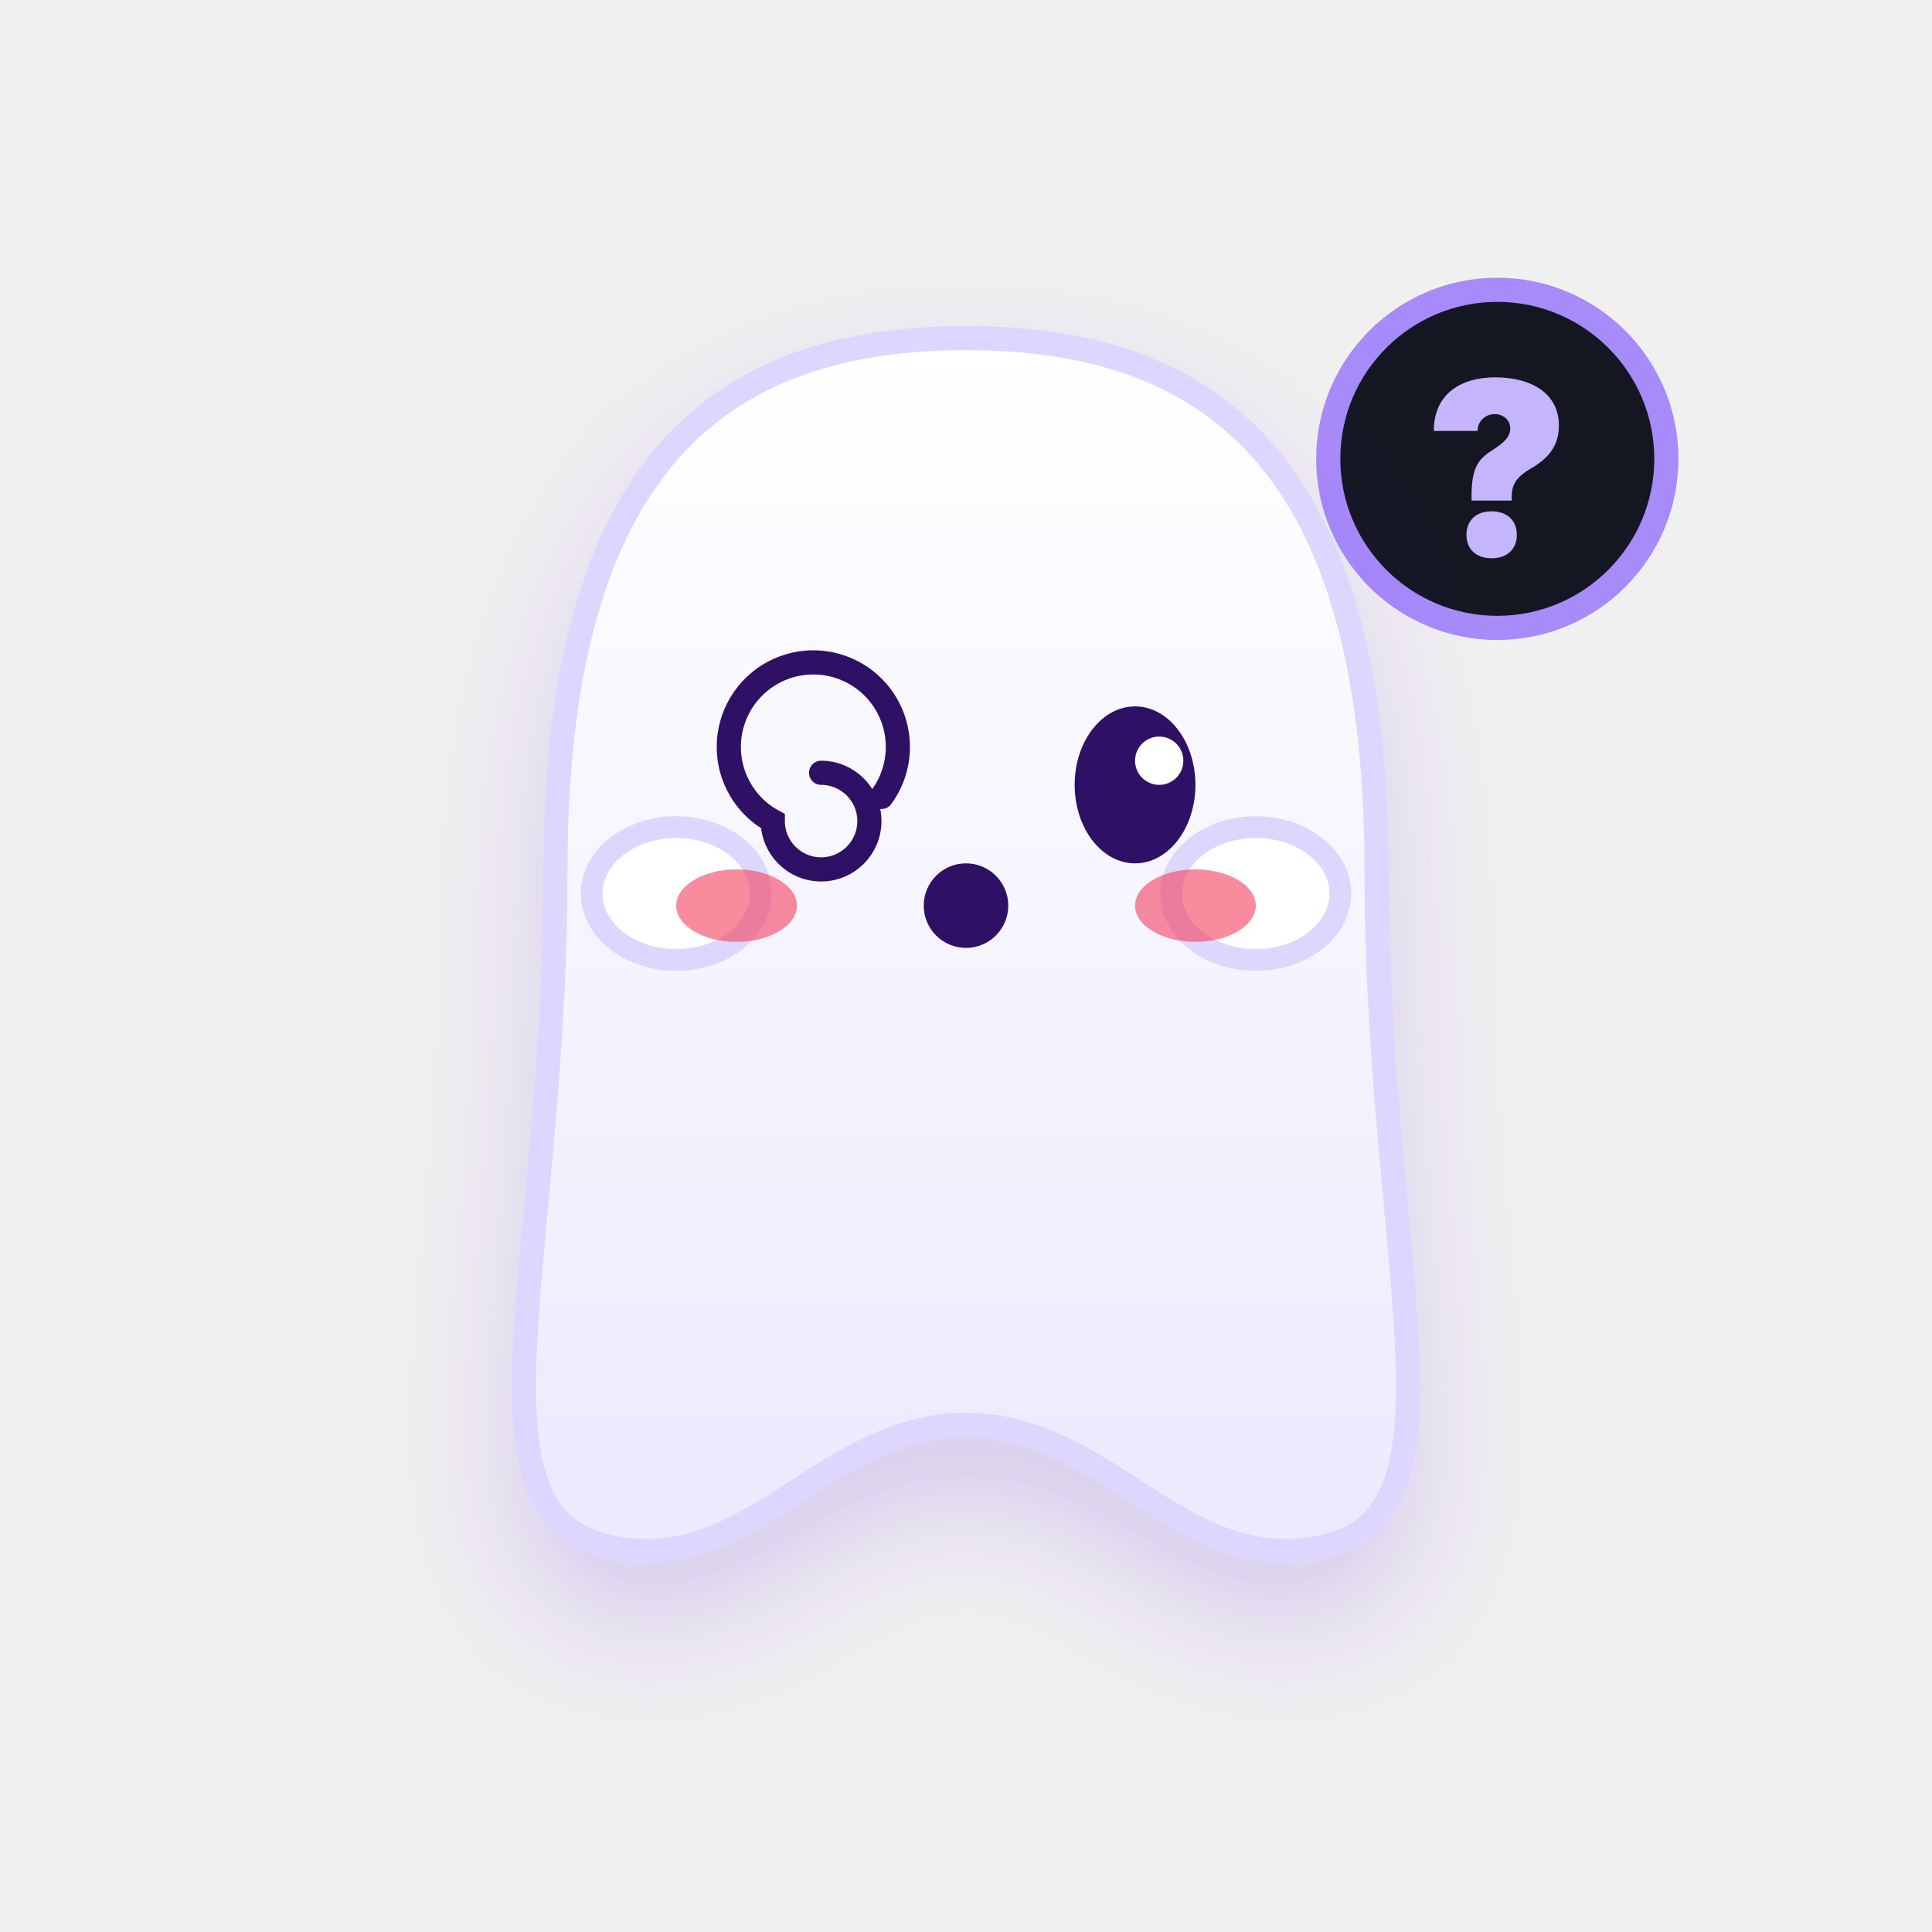
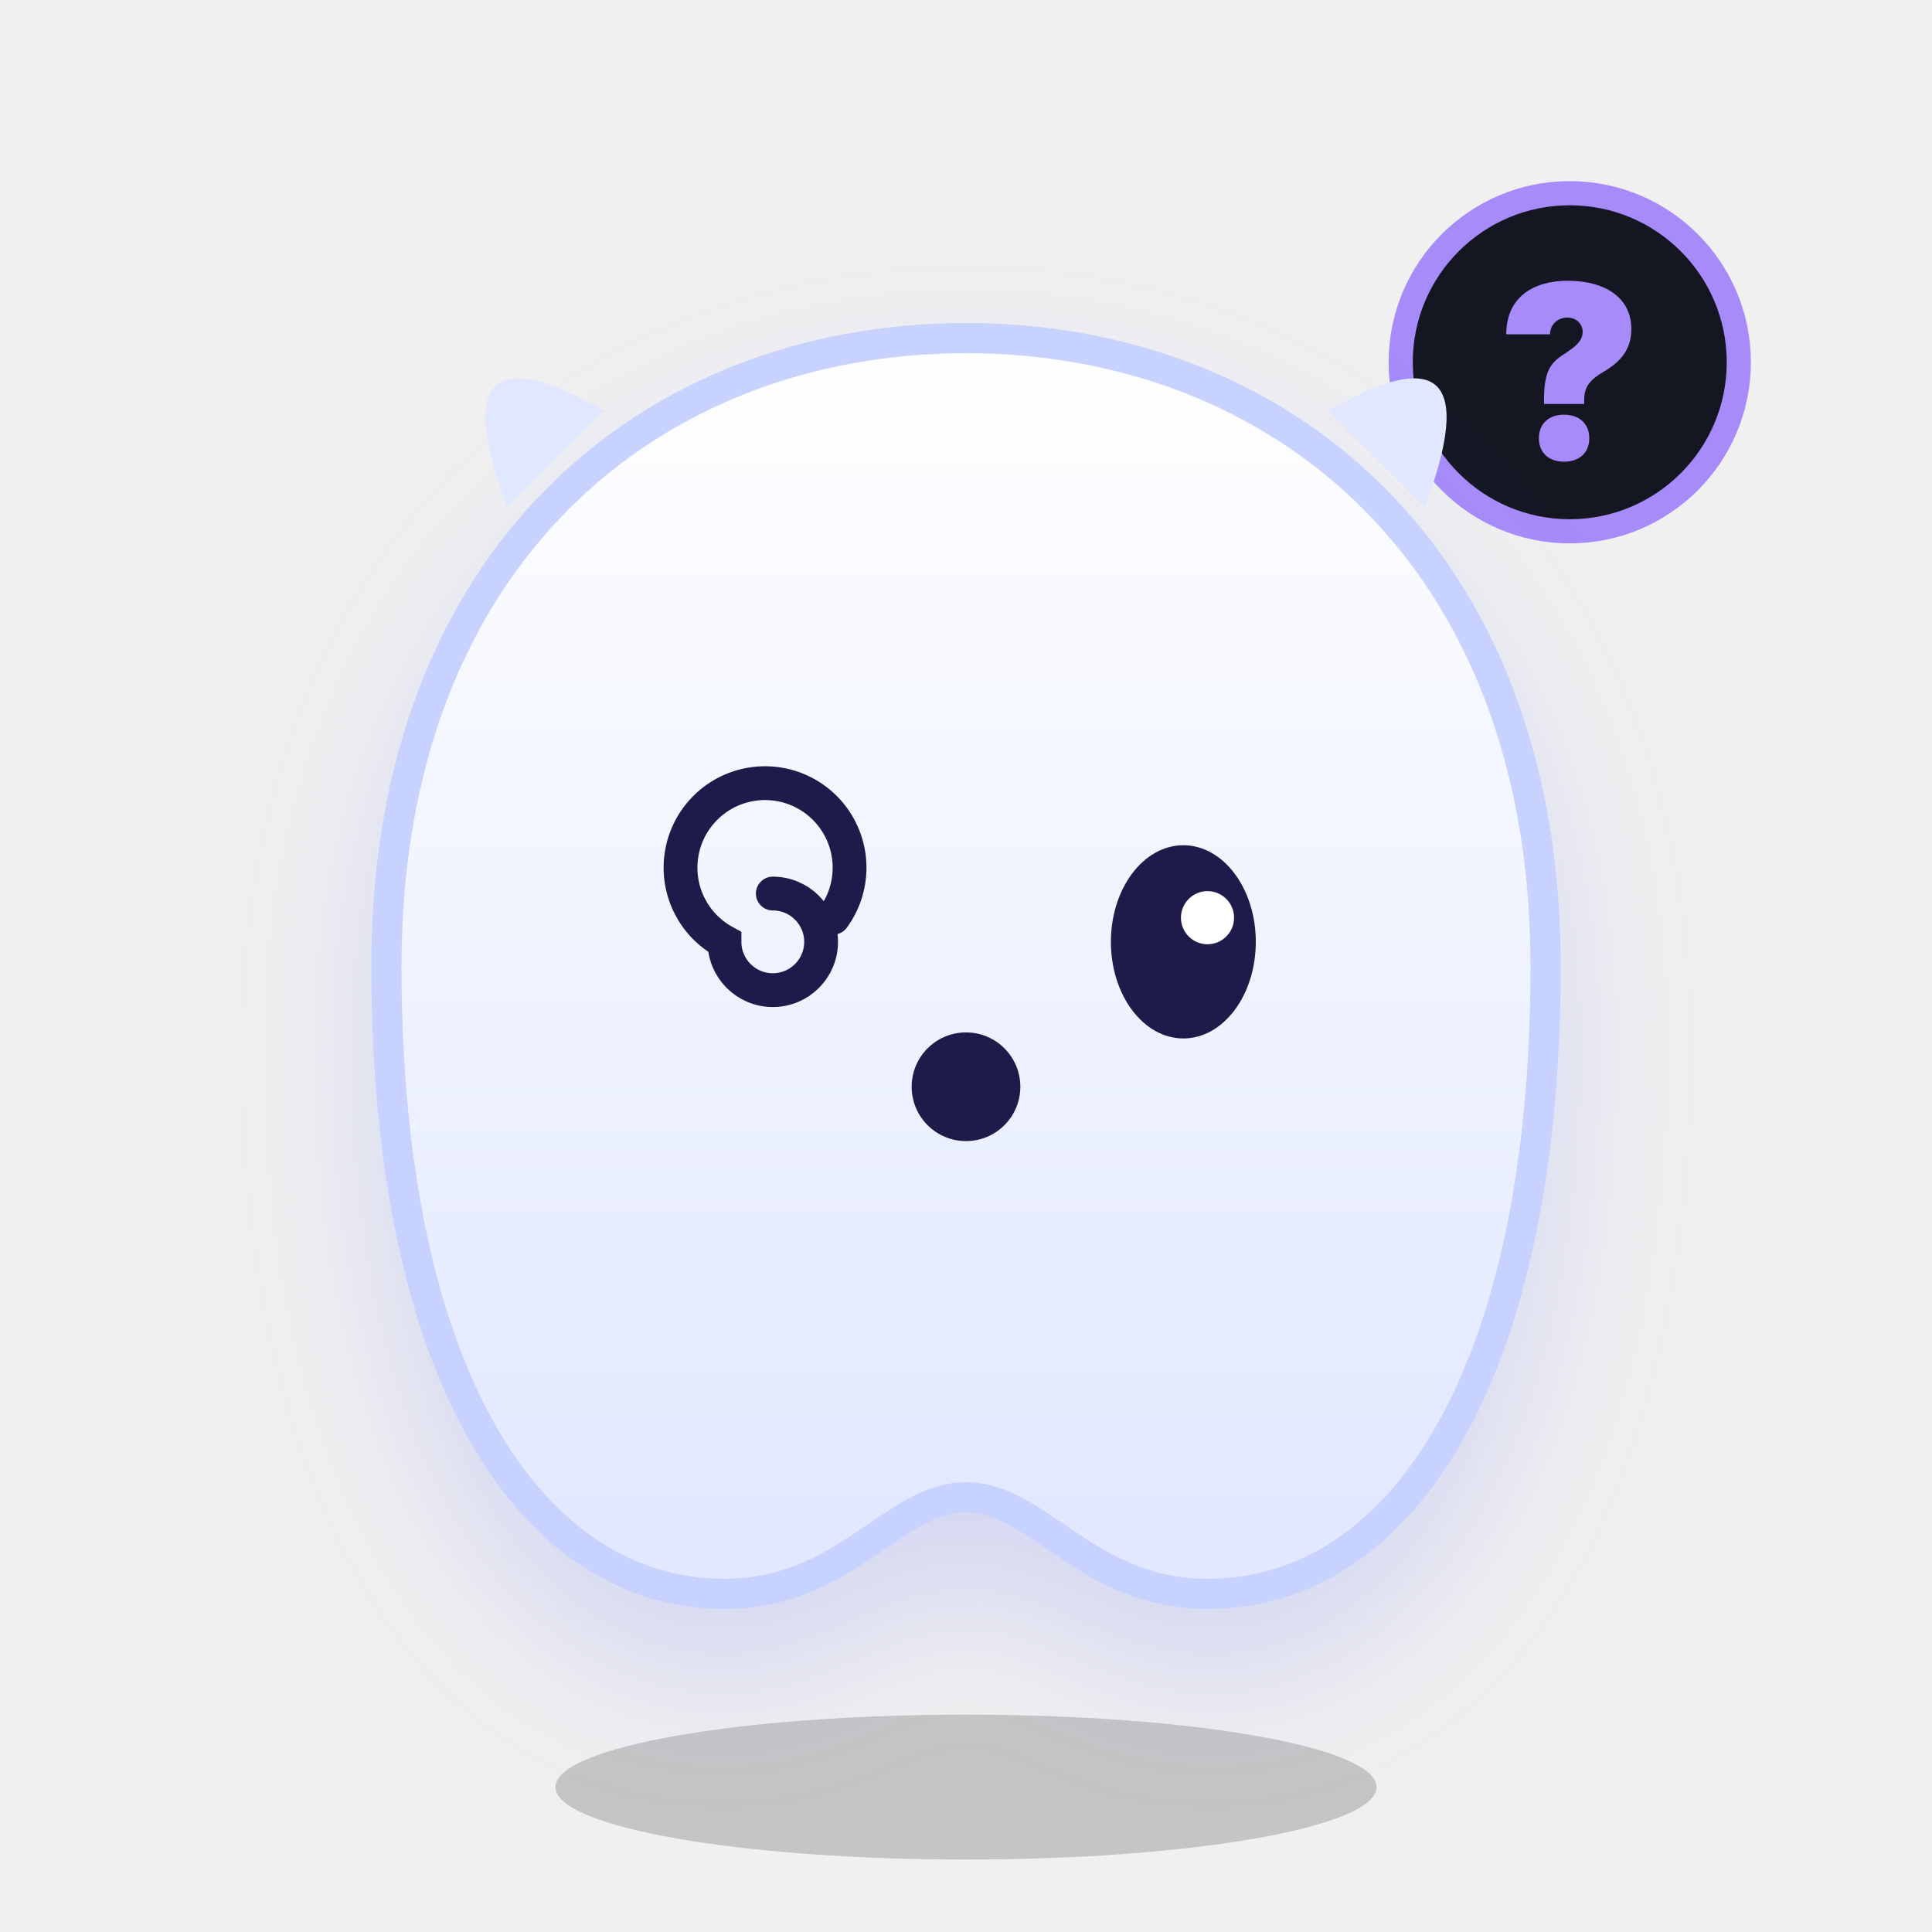
<svg xmlns="http://www.w3.org/2000/svg" viewBox="0 0 160 160" width="100%" height="100%">
  <defs>
-     <linearGradient id="g-body" x1="0%" y1="0%" x2="0%" y2="100%">
+     <linearGradient id="ghost-head-grad" x1="0%" y1="0%" x2="0%" y2="100%">
      <stop offset="0%" stop-color="#ffffff" />
-       <stop offset="100%" stop-color="#ede9fe" />
+       <stop offset="100%" stop-color="#e0e7ff" />
    </linearGradient>
-     <filter id="soft-shadow-g" x="-20%" y="-20%" width="140%" height="140%">
-       <feDropShadow dx="0" dy="5" stdDeviation="5" flood-color="#7c3aed" flood-opacity="0.2" />
+     <filter id="ghost-glow" x="-20%" y="-20%" width="140%" height="140%">
+       <feDropShadow dx="0" dy="6" stdDeviation="6" flood-color="#818cf8" flood-opacity="0.25" />
    </filter>
  </defs>
  <style>
-     @keyframes ghostTilt {
+     @keyframes tiltGhost {
      0%, 100% { transform: rotate(0deg); }
-       50% { transform: rotate(-14deg); }
+       50% { transform: rotate(-16deg); }
    }
-     @keyframes qmarkBob {
+     @keyframes qmarkGhost {
      0%, 100% { transform: translateY(0); }
      50% { transform: translateY(-7px) rotate(4deg); }
    }
-     .ghost-confused { animation: ghostTilt 2.8s ease-in-out infinite; transform-origin: 80px 125px; }
-     .qmark-box { animation: qmarkBob 2s ease-in-out infinite; transform-origin: 124px 38px; }
+     .head-tilt { animation: tiltGhost 2.6s ease-in-out infinite; transform-origin: 80px 145px; }
+     .qmark-ghost { animation: qmarkGhost 2s ease-in-out infinite; transform-origin: 130px 30px; }
  </style>
-   <g class="qmark-box">
-     <ellipse cx="124" cy="38" rx="14" ry="14" fill="#141722" stroke="#a78bfa" stroke-width="2" />
-     <text x="124" y="46" font-family="-apple-system, sans-serif" font-size="20" font-weight="900" fill="#c4b5fd" text-anchor="middle">?</text>
+   <ellipse cx="80" cy="148" rx="34" ry="6" fill="#000000" opacity="0.18" />
+   <g class="qmark-ghost">
+     <ellipse cx="130" cy="30" rx="14" ry="14" fill="#141722" stroke="#a78bfa" stroke-width="2" />
+     <text x="130" y="38" font-family="-apple-system, sans-serif" font-size="20" font-weight="900" fill="#a78bfa" text-anchor="middle">?</text>
  </g>
-   <g class="ghost-confused">
-     <path d="M 46 72 C 46 38 60 28 80 28 C 100 28 114 38 114 72 C 114 104 122 125 110 128 C 98 131 92 118 80 118 C 68 118 62 131 50 128 C 38 125 46 104 46 72 Z" fill="url(#g-body)" stroke="#ddd6fe" stroke-width="2" filter="url(#soft-shadow-g)" />
-     <path d="M 68 64 A 4 4 0 1 1 64 68 A 7 7 0 1 1 73 66" fill="none" stroke="#2e1065" stroke-width="2" stroke-linecap="round" />
-     <ellipse cx="94" cy="65" rx="5" ry="6.5" fill="#2e1065" />
-     <circle cx="96" cy="63" r="2" fill="#ffffff" />
-     <circle cx="80" cy="75" r="3.5" fill="#2e1065" />
-     <ellipse cx="56" cy="74" rx="7" ry="5.5" fill="#ffffff" stroke="#ddd6fe" stroke-width="1.8" />
-     <ellipse cx="104" cy="74" rx="7" ry="5.5" fill="#ffffff" stroke="#ddd6fe" stroke-width="1.8" />
-     <ellipse cx="61" cy="75" rx="5" ry="3" fill="#f43f5e" opacity="0.6" />
-     <ellipse cx="99" cy="75" rx="5" ry="3" fill="#f43f5e" opacity="0.6" />
+   <g class="head-tilt">
+     <path d="M 32 80 C 32 46 54 28 80 28 C 106 28 128 46 128 80 C 128 114 116 132 100 132 C 90 132 86 124 80 124 C 74 124 70 132 60 132 C 44 132 32 114 32 80 Z" fill="url(#ghost-head-grad)" stroke="#c7d2fe" stroke-width="2.5" filter="url(#ghost-glow)" />
+     <path d="M 42 42 Q 36 26 50 34 Z" fill="#e0e7ff" />
+     <path d="M 118 42 Q 124 26 110 34 Z" fill="#e0e7ff" />
+     <path d="M 64 74 A 4 4 0 1 1 60 78 A 7 7 0 1 1 69 76" fill="none" stroke="#1e1b4b" stroke-width="2.8" stroke-linecap="round" />
+     <ellipse cx="98" cy="78" rx="6" ry="8" fill="#1e1b4b" />
+     <circle cx="100" cy="76" r="2.2" fill="#ffffff" />
+     <circle cx="80" cy="90" r="4.5" fill="#1e1b4b" />
  </g>
</svg>
